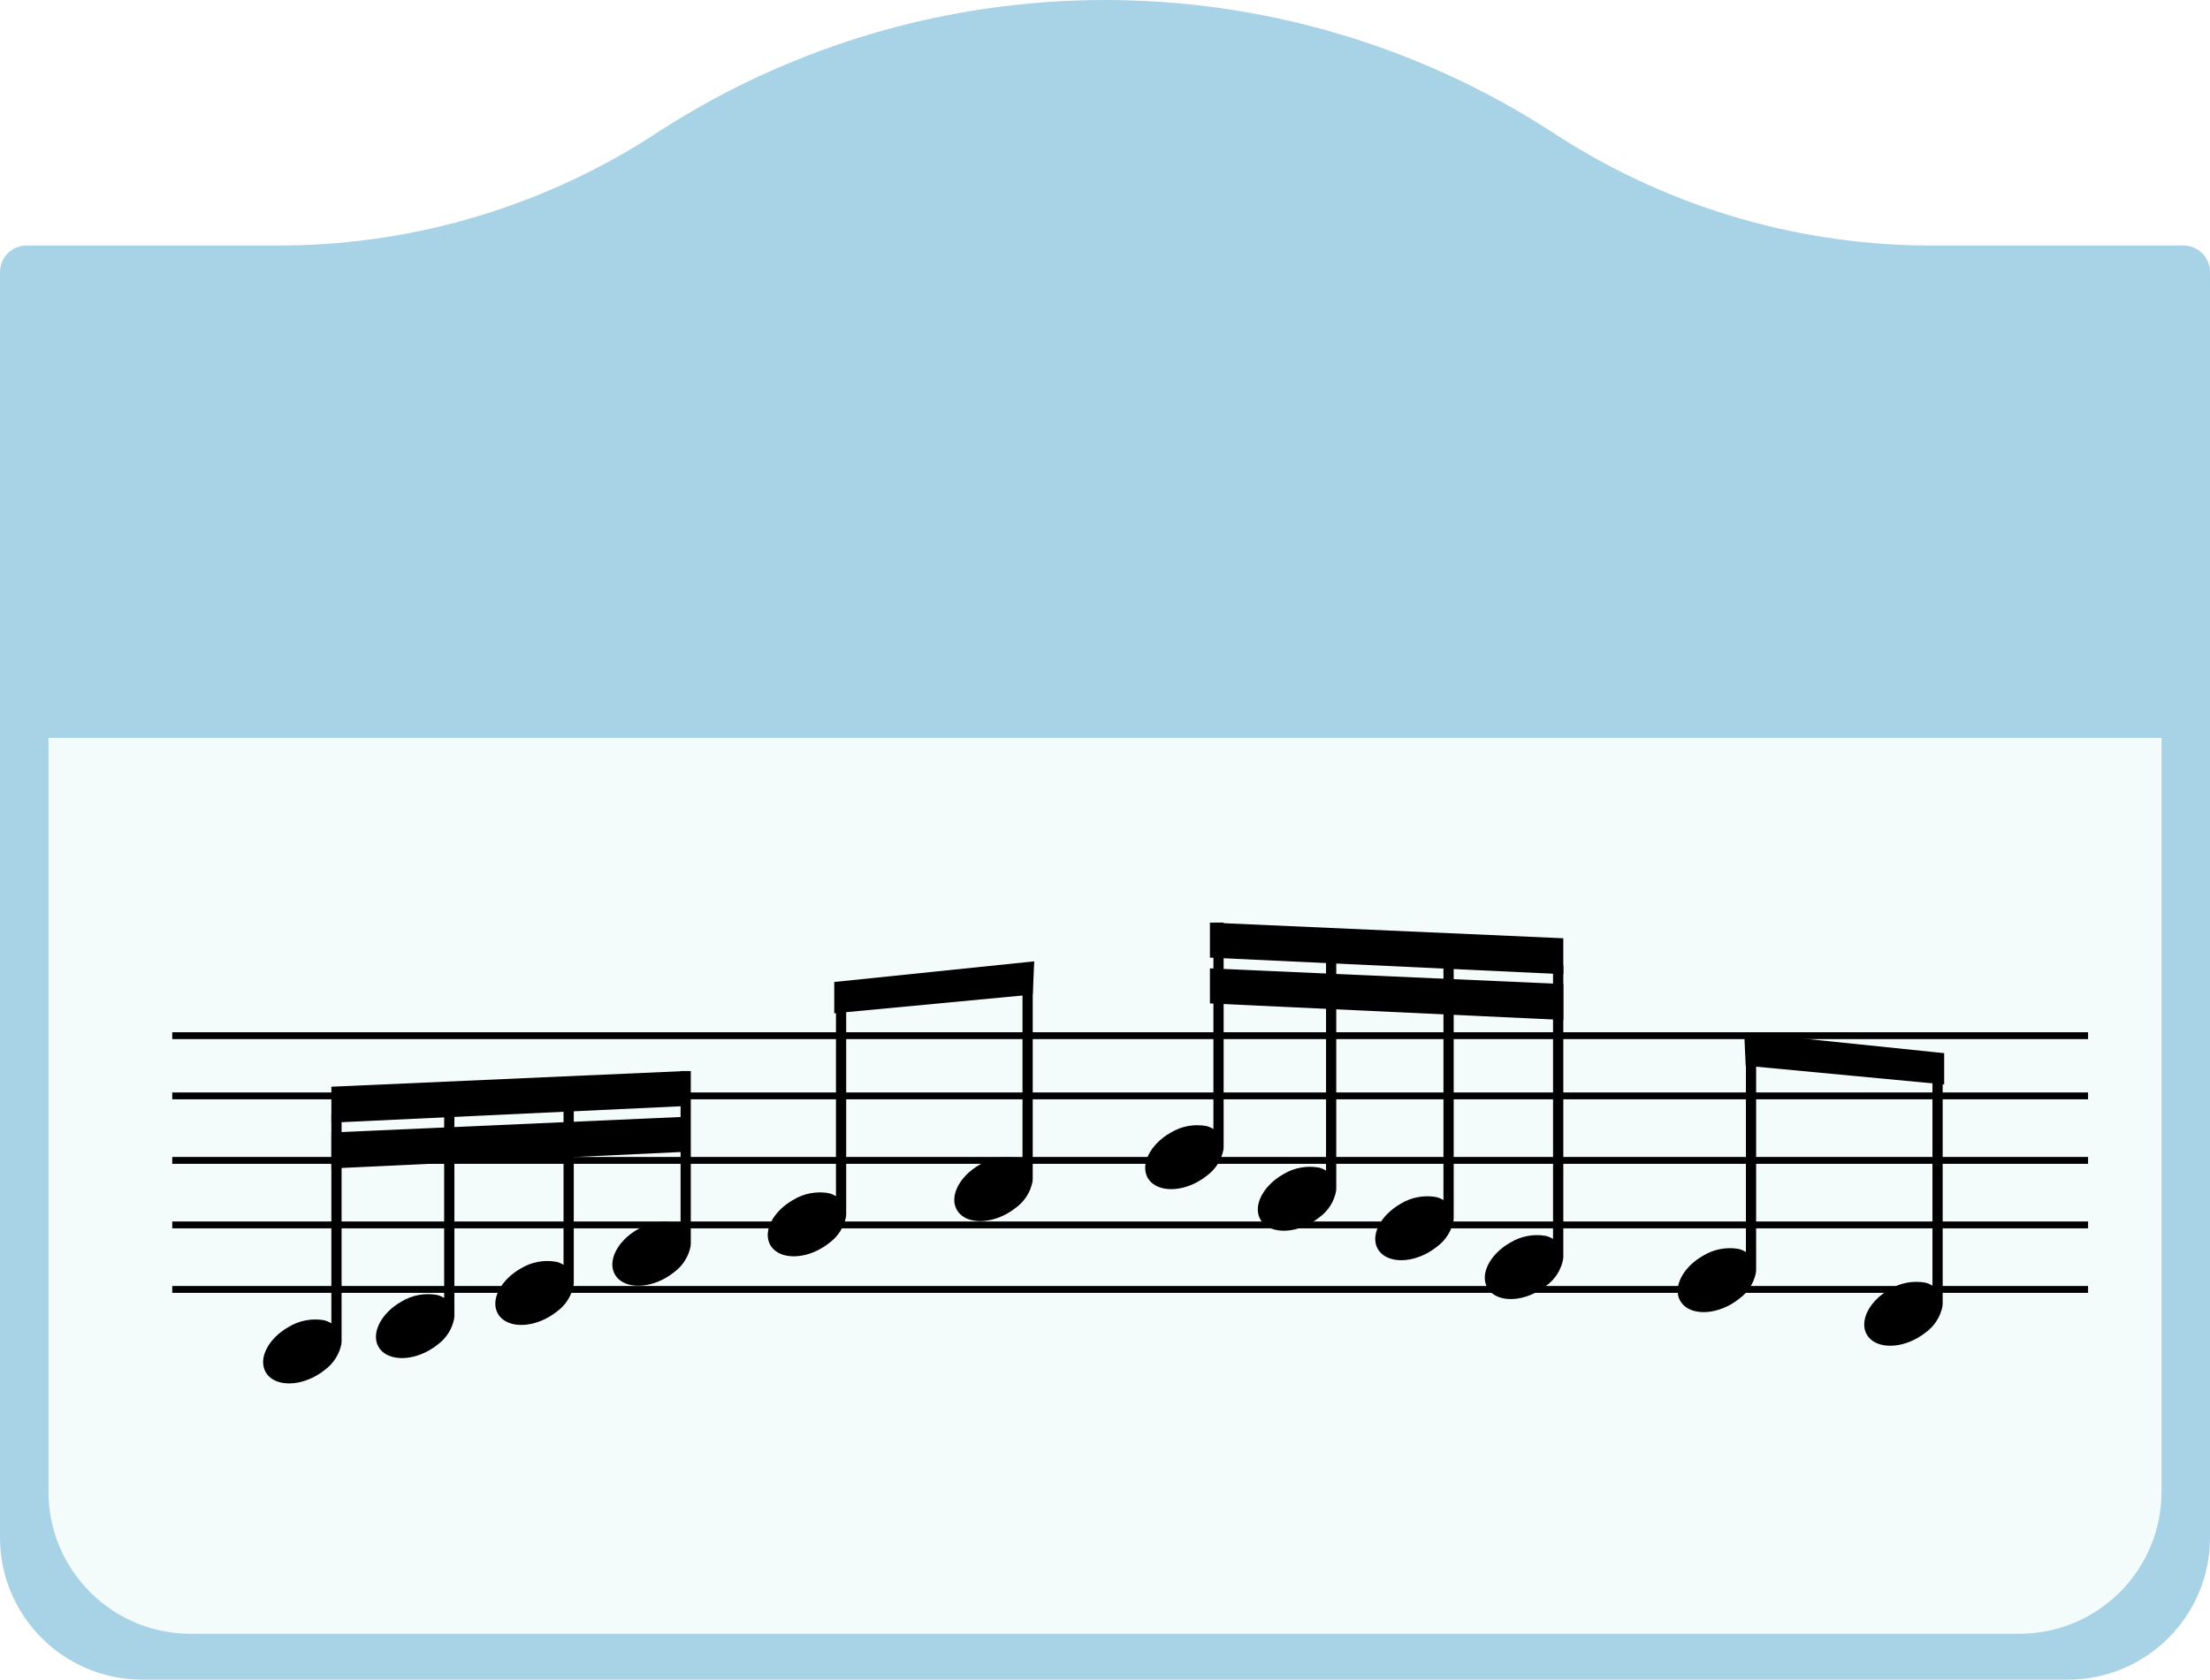
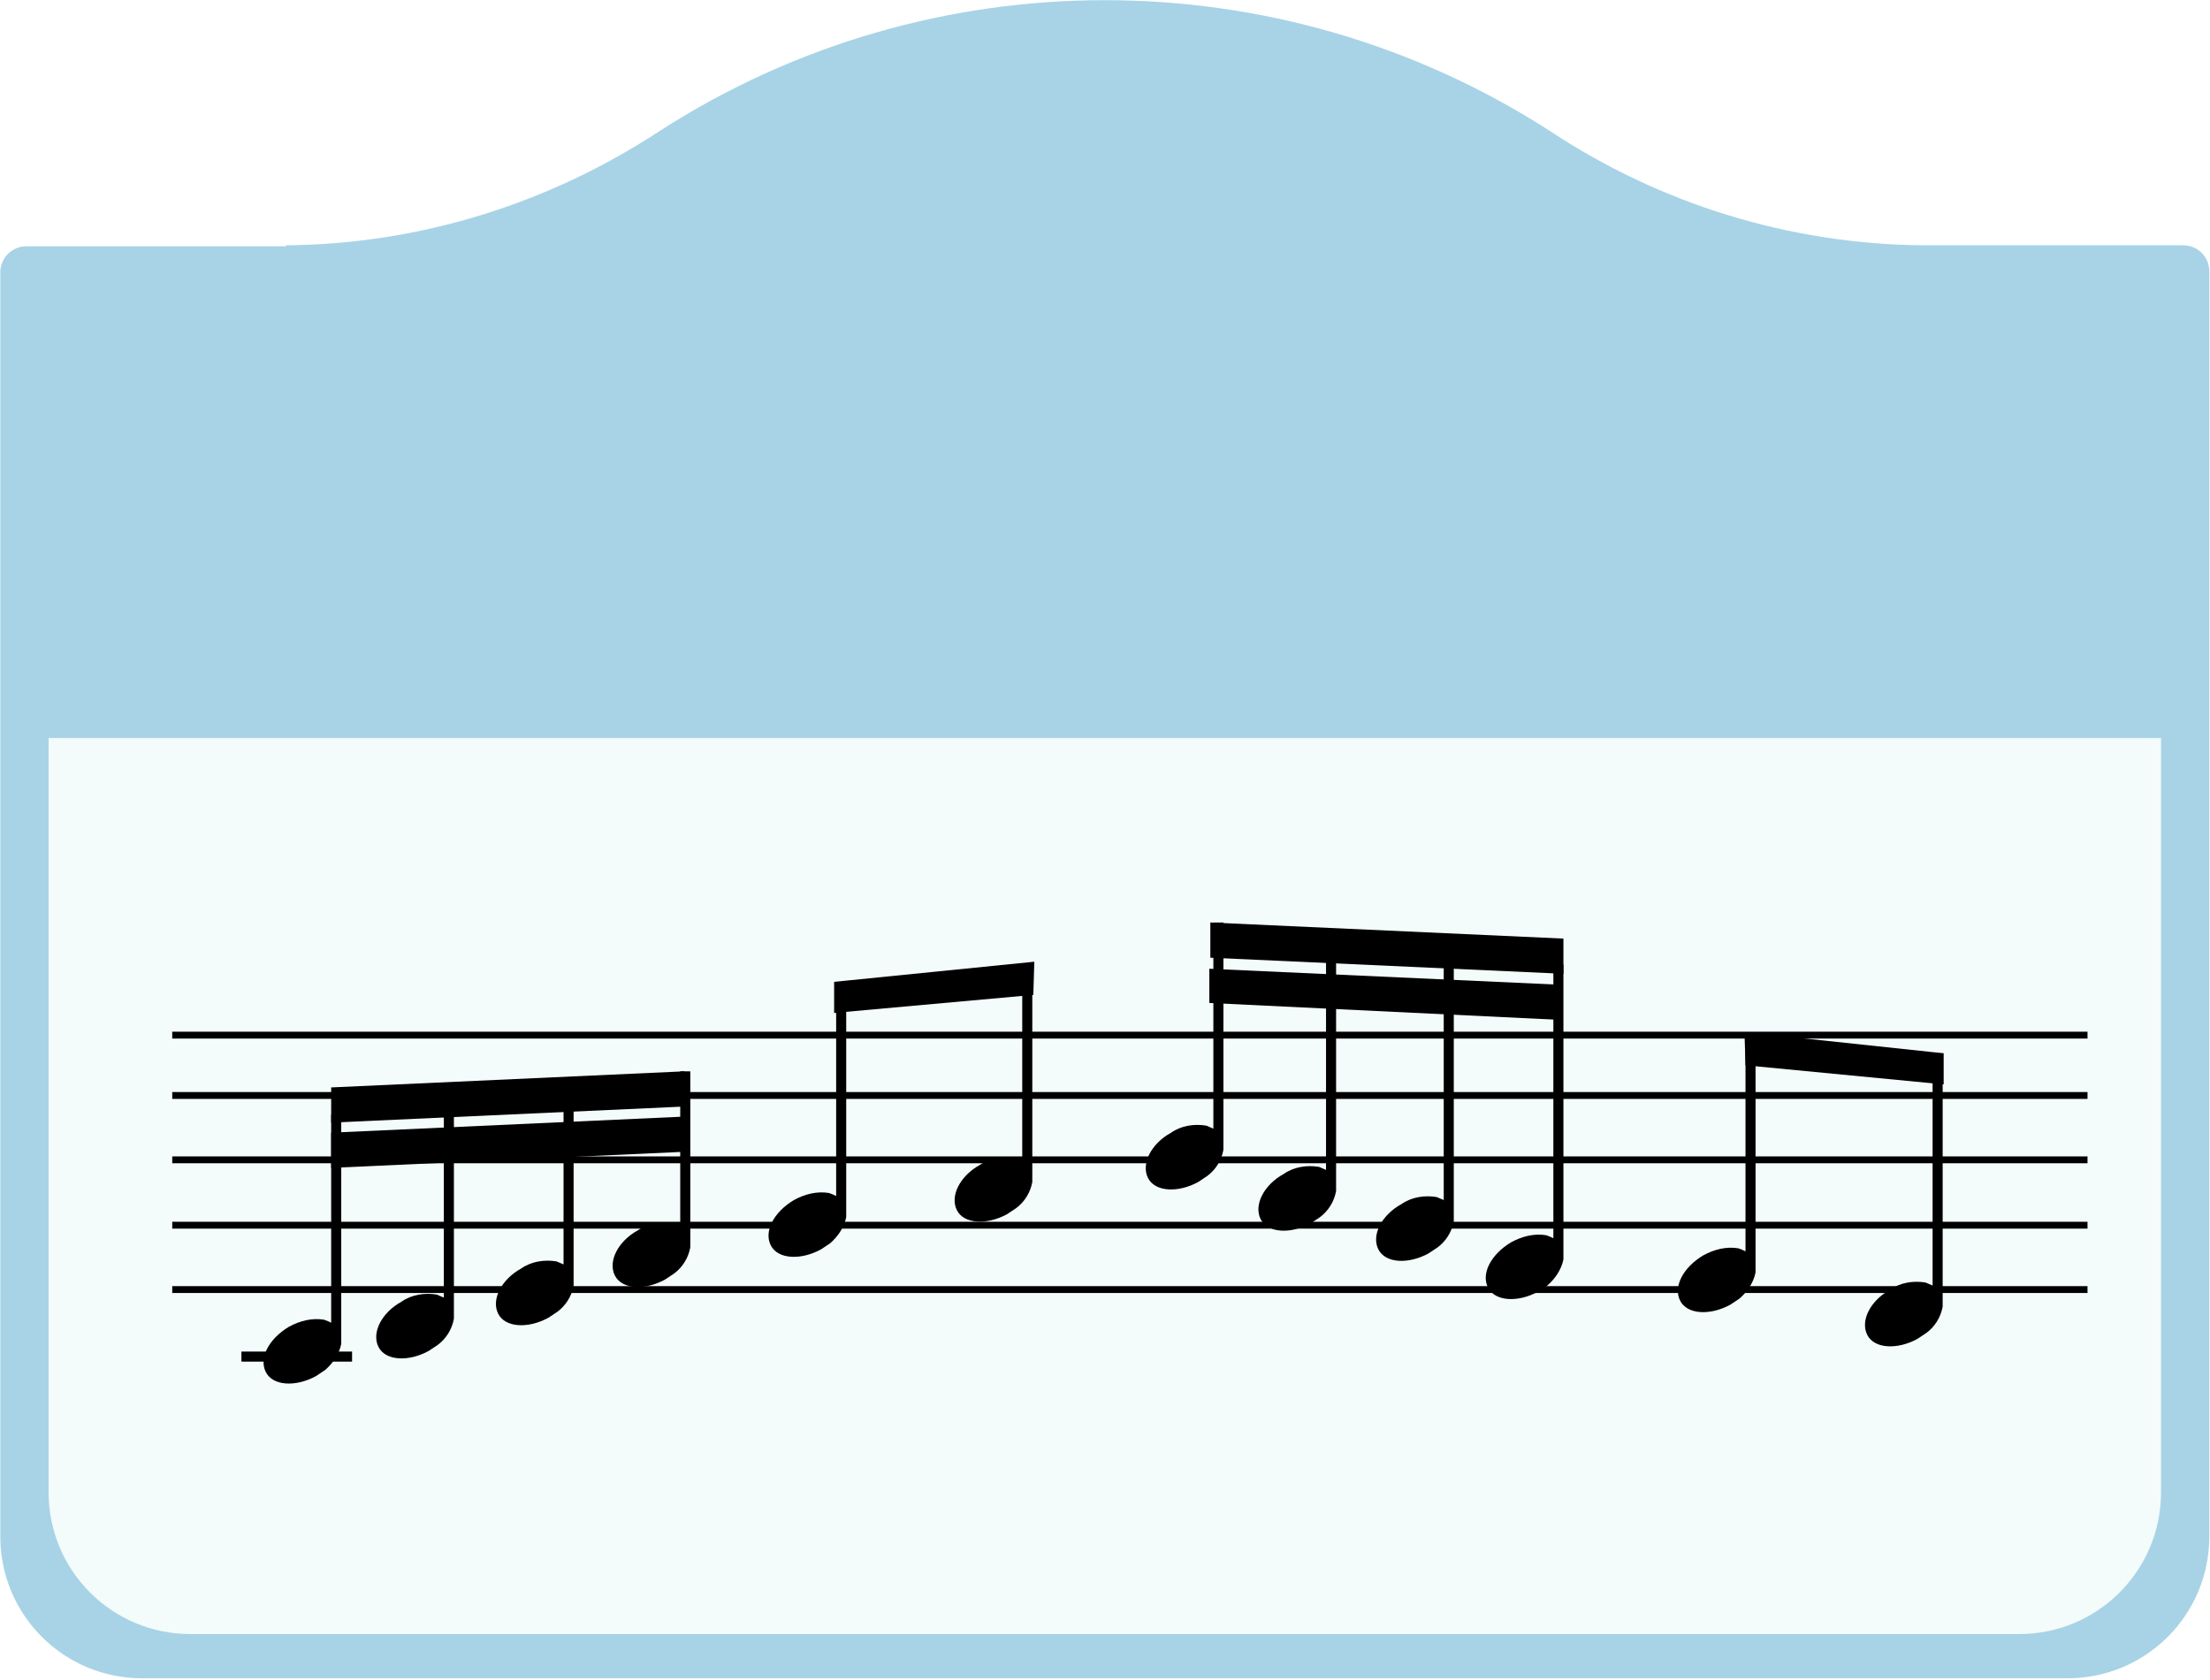
- <svg xmlns="http://www.w3.org/2000/svg" width="219.677" height="167.006" viewBox="0 0 219.677 167.006">
-   <g transform="translate(-654 -465.609)">
-     <g transform="translate(-0.369)">
-       <path d="M822.252,496.02a68.635,68.635,0,0,0,37.178-11.408,81.753,81.753,0,0,1,88.449-.013,68.64,68.64,0,0,0,37.178,11.421h25.8a2.646,2.646,0,0,1,2.646,2.646v125.82a14.131,14.131,0,0,1-14.131,14.131H807.953a14.132,14.132,0,0,1-14.131-14.131V498.666a2.647,2.647,0,0,1,2.646-2.646Z" transform="translate(-139.453 -6.002)" fill="#a8d3e6" />
-       <path d="M797.573,528.721v74.951A14.132,14.132,0,0,0,811.7,617.8H993.483a14.132,14.132,0,0,0,14.131-14.131V528.721Z" transform="translate(-138.385 10.255)" fill="#f3fbfb" />
-       <g transform="translate(671.492 557.343)">
-         <line x2="190.435" transform="translate(0 11.243)" fill="none" stroke="#000" stroke-miterlimit="10" stroke-width="0.682" />
-         <line x2="190.435" transform="translate(0 17.23)" fill="none" stroke="#000" stroke-miterlimit="10" stroke-width="0.682" />
-         <line x2="190.435" transform="translate(0 23.644)" fill="none" stroke="#000" stroke-miterlimit="10" stroke-width="0.682" />
-         <line x2="190.435" transform="translate(0 30.059)" fill="none" stroke="#000" stroke-miterlimit="10" stroke-width="0.682" />
-         <line x2="190.435" transform="translate(0 36.473)" fill="none" stroke="#000" stroke-miterlimit="10" stroke-width="0.682" />
-         <path d="M945.865,555.1H944.85v20.58a2.344,2.344,0,0,0-.727-.307,5.081,5.081,0,0,0-3.529.669c-2.013,1.142-3.038,3.146-2.276,4.488s3.011,1.5,5.024.362a6.275,6.275,0,0,0,.884-.6,4.206,4.206,0,0,0,1.622-2.573c.008-.063.005-.123.008-.185h.009Z" transform="translate(-769.884 -539.578)" />
-         <path d="M931.431,552.3V574.99h-.008c-.009.06,0,.122-.009.184a4.22,4.22,0,0,1-1.629,2.574,5.621,5.621,0,0,1-.884.6c-2.014,1.138-4.256.98-5.018-.367s.263-3.345,2.276-4.483a5.1,5.1,0,0,1,3.529-.675,2.646,2.646,0,0,1,.727.307V552.4Z" transform="translate(-773.993 -540.376)" />
-         <path d="M928.78,551.524l.149,3.3,18.713,1.769,1.016.1v-3.117l-1.016-.105Z" transform="translate(-772.528 -540.596)" />
-         <path d="M830.709,556.053h-1.016v20.58a2.316,2.316,0,0,0-.727-.307,5.086,5.086,0,0,0-3.529.668c-2.013,1.143-3.037,3.147-2.275,4.489s3.01,1.506,5.023.364a6.375,6.375,0,0,0,.884-.6,4.2,4.2,0,0,0,1.622-2.575,1.478,1.478,0,0,0,.008-.184h.01Z" transform="translate(-802.665 -539.307)" />
-         <path d="M839.946,555.7H838.93v17.74a2.314,2.314,0,0,0-.727-.307,5.086,5.086,0,0,0-3.529.668c-2.013,1.143-3.037,3.147-2.275,4.49s3.01,1.5,5.023.362a6.252,6.252,0,0,0,.884-.6,4.2,4.2,0,0,0,1.622-2.574,1.73,1.73,0,0,0,.009-.184h.009Z" transform="translate(-800.036 -539.409)" />
-         <path d="M849,554.507h-1.015v15.372a2.343,2.343,0,0,0-.727-.307,5.087,5.087,0,0,0-3.529.669c-2.013,1.142-3.038,3.146-2.276,4.489s3.011,1.506,5.024.362a6.156,6.156,0,0,0,.884-.6,4.192,4.192,0,0,0,1.622-2.573c.008-.063.005-.123.008-.185H849Z" transform="translate(-797.457 -539.747)" />
-         <path d="M821.981,557.812v22.694h-.009c-.008.062,0,.123-.008.184a4.226,4.226,0,0,1-1.629,2.575,5.629,5.629,0,0,1-.885.6c-2.013,1.14-4.255.982-5.017-.367s.262-3.344,2.276-4.482a5.088,5.088,0,0,1,3.529-.674,2.674,2.674,0,0,1,.727.306V557.917Z" transform="translate(-805.15 -538.806)" />
-         <path d="M819.463,563.181l35.126-1.649v-3.482l-35.126,1.558Z" transform="translate(-803.647 -538.739)" />
-         <path d="M819.463,559.638l35.126-1.649v-3.482l-35.126,1.558Z" transform="translate(-803.647 -539.747)" />
-         <path d="M875.458,547.306h-1.015v18.2a2.347,2.347,0,0,0-.727-.307,5.087,5.087,0,0,0-3.529.669c-2.013,1.142-3.037,3.146-2.275,4.489s3.01,1.506,5.023.362a6.263,6.263,0,0,0,.884-.6,4.2,4.2,0,0,0,1.622-2.573,1.5,1.5,0,0,0,.008-.185h.009Z" transform="translate(-789.927 -541.797)" />
-         <path d="M861.025,548.685v21.783h-.009c-.009.06,0,.122-.009.184a4.222,4.222,0,0,1-1.629,2.575,5.624,5.624,0,0,1-.884.6c-2.014,1.138-4.255.98-5.017-.367s.262-3.345,2.276-4.483a5.092,5.092,0,0,1,3.528-.674,2.64,2.64,0,0,1,.727.307V548.79Z" transform="translate(-794.035 -541.404)" />
-         <path d="M878.251,546.016l-.149,3.3-18.713,1.77-1.016.1v-3.117l1.016-.105Z" transform="translate(-792.57 -542.164)" />
-         <path d="M908.03,544.564h-1.016v25.607a2.332,2.332,0,0,0-.727-.307,5.084,5.084,0,0,0-3.528.669c-2.013,1.142-3.038,3.146-2.276,4.489s3.011,1.506,5.024.362a6.428,6.428,0,0,0,.884-.6,4.207,4.207,0,0,0,1.622-2.573c.008-.063.005-.123.008-.185h.009Z" transform="translate(-780.655 -542.577)" />
-         <path d="M898.943,544.206h-1.015v23.136a2.316,2.316,0,0,0-.727-.307,5.087,5.087,0,0,0-3.529.668c-2.013,1.143-3.037,3.147-2.275,4.489s3.01,1.506,5.023.364a6.26,6.26,0,0,0,.884-.6,4.2,4.2,0,0,0,1.623-2.574,1.8,1.8,0,0,0,.008-.184h.009Z" transform="translate(-783.241 -542.679)" />
-         <path d="M890.229,543.018h-1.015v20.529a2.317,2.317,0,0,0-.727-.307,5.088,5.088,0,0,0-3.529.668c-2.013,1.143-3.037,3.147-2.275,4.489s3.01,1.506,5.023.364a6.371,6.371,0,0,0,.884-.6,4.2,4.2,0,0,0,1.623-2.575,1.478,1.478,0,0,0,.008-.184h.009Z" transform="translate(-785.722 -543.018)" />
-         <path d="M916.513,546.323v29.069H916.5c-.009.062,0,.123-.009.185a4.216,4.216,0,0,1-1.629,2.573,5.631,5.631,0,0,1-.884.6c-2.014,1.138-4.256.98-5.018-.369s.263-3.344,2.276-4.482a5.1,5.1,0,0,1,3.529-.675,2.675,2.675,0,0,1,.727.306V546.428Z" transform="translate(-778.241 -542.077)" />
-         <path d="M922.567,551.692l-35.126-1.649V546.56l35.126,1.558Z" transform="translate(-784.296 -542.009)" />
-         <path d="M922.567,548.149,887.441,546.5v-3.482l35.126,1.558Z" transform="translate(-784.296 -543.018)" />
+ <svg xmlns="http://www.w3.org/2000/svg" version="1.1" id="Layer_1" x="0px" y="0px" viewBox="0 0 219.7 167" style="enable-background:new 0 0 219.7 167;" xml:space="preserve">
+   <style type="text/css">
+ 	.st0{fill:#A8D3E6;}
+ 	.st1{fill:#F3FBFB;}
+ 	.st2{fill:none;stroke:#000000;stroke-width:0.682;stroke-miterlimit:10;}
+ 	.st3{fill:none;stroke:#000000;stroke-miterlimit:10;}
+ </style>
+   <g>
+     <g transform="translate(-654 -465.609)">
+       <g transform="translate(-0.369)">
+         <path class="st0" d="M682.8,490c13.2-0.1,26.1-4.1,37.2-11.4c26.9-17.3,61.5-17.3,88.4,0c11,7.3,23.9,11.3,37.2,11.4h25.8     c1.5,0,2.6,1.2,2.6,2.6v125.8c0,7.8-6.3,14.1-14.1,14.1H668.5c-7.8,0-14.1-6.3-14.1-14.1V492.7c0-1.5,1.2-2.6,2.6-2.6H682.8z" />
+         <path class="st1" d="M659.2,539v75c0,7.8,6.3,14.1,14.1,14.1h181.8c7.8,0,14.1-6.3,14.1-14.1V539H659.2z" />
+         <g transform="translate(671.492 557.343)">
+           <line class="st2" x1="0" y1="11.2" x2="190.4" y2="11.2" />
+           <line class="st2" x1="0" y1="17.2" x2="190.4" y2="17.2" />
+           <line class="st2" x1="0" y1="23.6" x2="190.4" y2="23.6" />
+           <line class="st2" x1="0" y1="30.1" x2="190.4" y2="30.1" />
+           <line class="st2" x1="0" y1="36.5" x2="190.4" y2="36.5" />
+           <path d="M176,15.5h-1v20.6c-0.2-0.1-0.5-0.2-0.7-0.3c-1.2-0.2-2.5,0-3.5,0.7c-2,1.1-3,3.1-2.3,4.5s3,1.5,5,0.4      c0.3-0.2,0.6-0.4,0.9-0.6c0.8-0.6,1.4-1.5,1.6-2.6c0-0.1,0-0.1,0-0.2h0L176,15.5z" />
+           <path d="M157.4,11.9v22.7h0c0,0.1,0,0.1,0,0.2c-0.2,1-0.8,1.9-1.6,2.6c-0.3,0.2-0.6,0.4-0.9,0.6c-2,1.1-4.3,1-5-0.4      s0.3-3.3,2.3-4.5c1.1-0.6,2.3-0.9,3.5-0.7c0.3,0.1,0.5,0.2,0.7,0.3V12L157.4,11.9z" />
+           <path d="M156.3,10.9l0.1,3.3l18.7,1.8l1,0.1V13l-1-0.1L156.3,10.9z" />
+           <path d="M28,16.7h-1v20.6c-0.2-0.1-0.5-0.2-0.7-0.3c-1.2-0.2-2.5,0-3.5,0.7c-2,1.1-3,3.1-2.3,4.5s3,1.5,5,0.4      c0.3-0.2,0.6-0.4,0.9-0.6c0.8-0.6,1.4-1.5,1.6-2.6c0-0.1,0-0.1,0-0.2h0V16.7z" />
+           <path d="M39.9,16.3h-1V34c-0.2-0.1-0.5-0.2-0.7-0.3c-1.2-0.2-2.5,0-3.5,0.7c-2,1.1-3,3.1-2.3,4.5s3,1.5,5,0.4      c0.3-0.2,0.6-0.4,0.9-0.6c0.8-0.6,1.4-1.5,1.6-2.6c0-0.1,0-0.1,0-0.2h0L39.9,16.3z" />
+           <path d="M51.5,14.8h-1v15.4c-0.2-0.1-0.5-0.2-0.7-0.3c-1.2-0.2-2.5,0-3.5,0.7c-2,1.1-3,3.1-2.3,4.5s3,1.5,5,0.4      c0.3-0.2,0.6-0.4,0.9-0.6c0.8-0.6,1.4-1.5,1.6-2.6c0-0.1,0-0.1,0-0.2h0V14.8z" />
+           <path d="M16.8,19v22.7h0c0,0.1,0,0.1,0,0.2c-0.2,1-0.8,1.9-1.6,2.6c-0.3,0.2-0.6,0.4-0.9,0.6c-2,1.1-4.3,1-5-0.4      s0.3-3.3,2.3-4.5c1.1-0.6,2.3-0.9,3.5-0.7c0.3,0.1,0.5,0.2,0.7,0.3V19.1L16.8,19z" />
+           <path d="M15.8,24.4l35.1-1.6v-3.5l-35.1,1.6V24.4z" />
+           <path d="M15.8,19.9l35.1-1.6v-3.5l-35.1,1.6V19.9z" />
+           <path d="M85.5,5.5h-1v18.2c-0.2-0.1-0.5-0.2-0.7-0.3c-1.2-0.2-2.5,0-3.5,0.7c-2,1.1-3,3.1-2.3,4.5s3,1.5,5,0.4      c0.3-0.2,0.6-0.4,0.9-0.6c0.8-0.6,1.4-1.5,1.6-2.6c0-0.1,0-0.1,0-0.2h0L85.5,5.5z" />
+           <path d="M67,7.3v21.8h0c0,0.1,0,0.1,0,0.2c-0.2,1-0.8,1.9-1.6,2.6c-0.3,0.2-0.6,0.4-0.9,0.6c-2,1.1-4.3,1-5-0.4s0.3-3.3,2.3-4.5      c1.1-0.6,2.3-0.9,3.5-0.7c0.3,0.1,0.5,0.2,0.7,0.3V7.4L67,7.3z" />
+           <path d="M85.7,3.9l-0.1,3.3L66.8,8.9l-1,0.1V5.9l1-0.1L85.7,3.9z" />
+           <path d="M127.4,2h-1v25.6c-0.2-0.1-0.5-0.2-0.7-0.3c-1.2-0.2-2.5,0-3.5,0.7c-2,1.1-3,3.1-2.3,4.5s3,1.5,5,0.4      c0.3-0.2,0.6-0.4,0.9-0.6c0.8-0.6,1.4-1.5,1.6-2.6c0-0.1,0-0.1,0-0.2h0L127.4,2z" />
+           <path d="M115.7,1.5h-1v23.1c-0.2-0.1-0.5-0.2-0.7-0.3c-1.2-0.2-2.5,0-3.5,0.7c-2,1.1-3,3.1-2.3,4.5s3,1.5,5,0.4      c0.3-0.2,0.6-0.4,0.9-0.6c0.8-0.6,1.4-1.5,1.6-2.6c0-0.1,0-0.1,0-0.2h0L115.7,1.5z" />
+           <path d="M104.5,0h-1v20.5c-0.2-0.1-0.5-0.2-0.7-0.3c-1.2-0.2-2.5,0-3.5,0.7c-2,1.1-3,3.1-2.3,4.5s3,1.5,5,0.4      c0.3-0.2,0.6-0.4,0.9-0.6c0.8-0.6,1.4-1.5,1.6-2.6c0-0.1,0-0.1,0-0.2h0L104.5,0z" />
+           <path d="M138.3,4.2v29.1h0c0,0.1,0,0.1,0,0.2c-0.2,1-0.8,1.9-1.6,2.6c-0.3,0.2-0.6,0.4-0.9,0.6c-2,1.1-4.3,1-5-0.4      s0.3-3.3,2.3-4.5c1.1-0.6,2.3-0.9,3.5-0.7c0.3,0.1,0.5,0.2,0.7,0.3V4.4L138.3,4.2z" />
+           <path d="M138.3,9.7L103.1,8V4.6l35.1,1.6V9.7z" />
+           <path d="M138.3,5.1l-35.1-1.6V0l35.1,1.6L138.3,5.1z" />
+         </g>
      </g>
    </g>
+     <line class="st3" x1="24" y1="134.9" x2="35" y2="134.9" />
  </g>
</svg>
